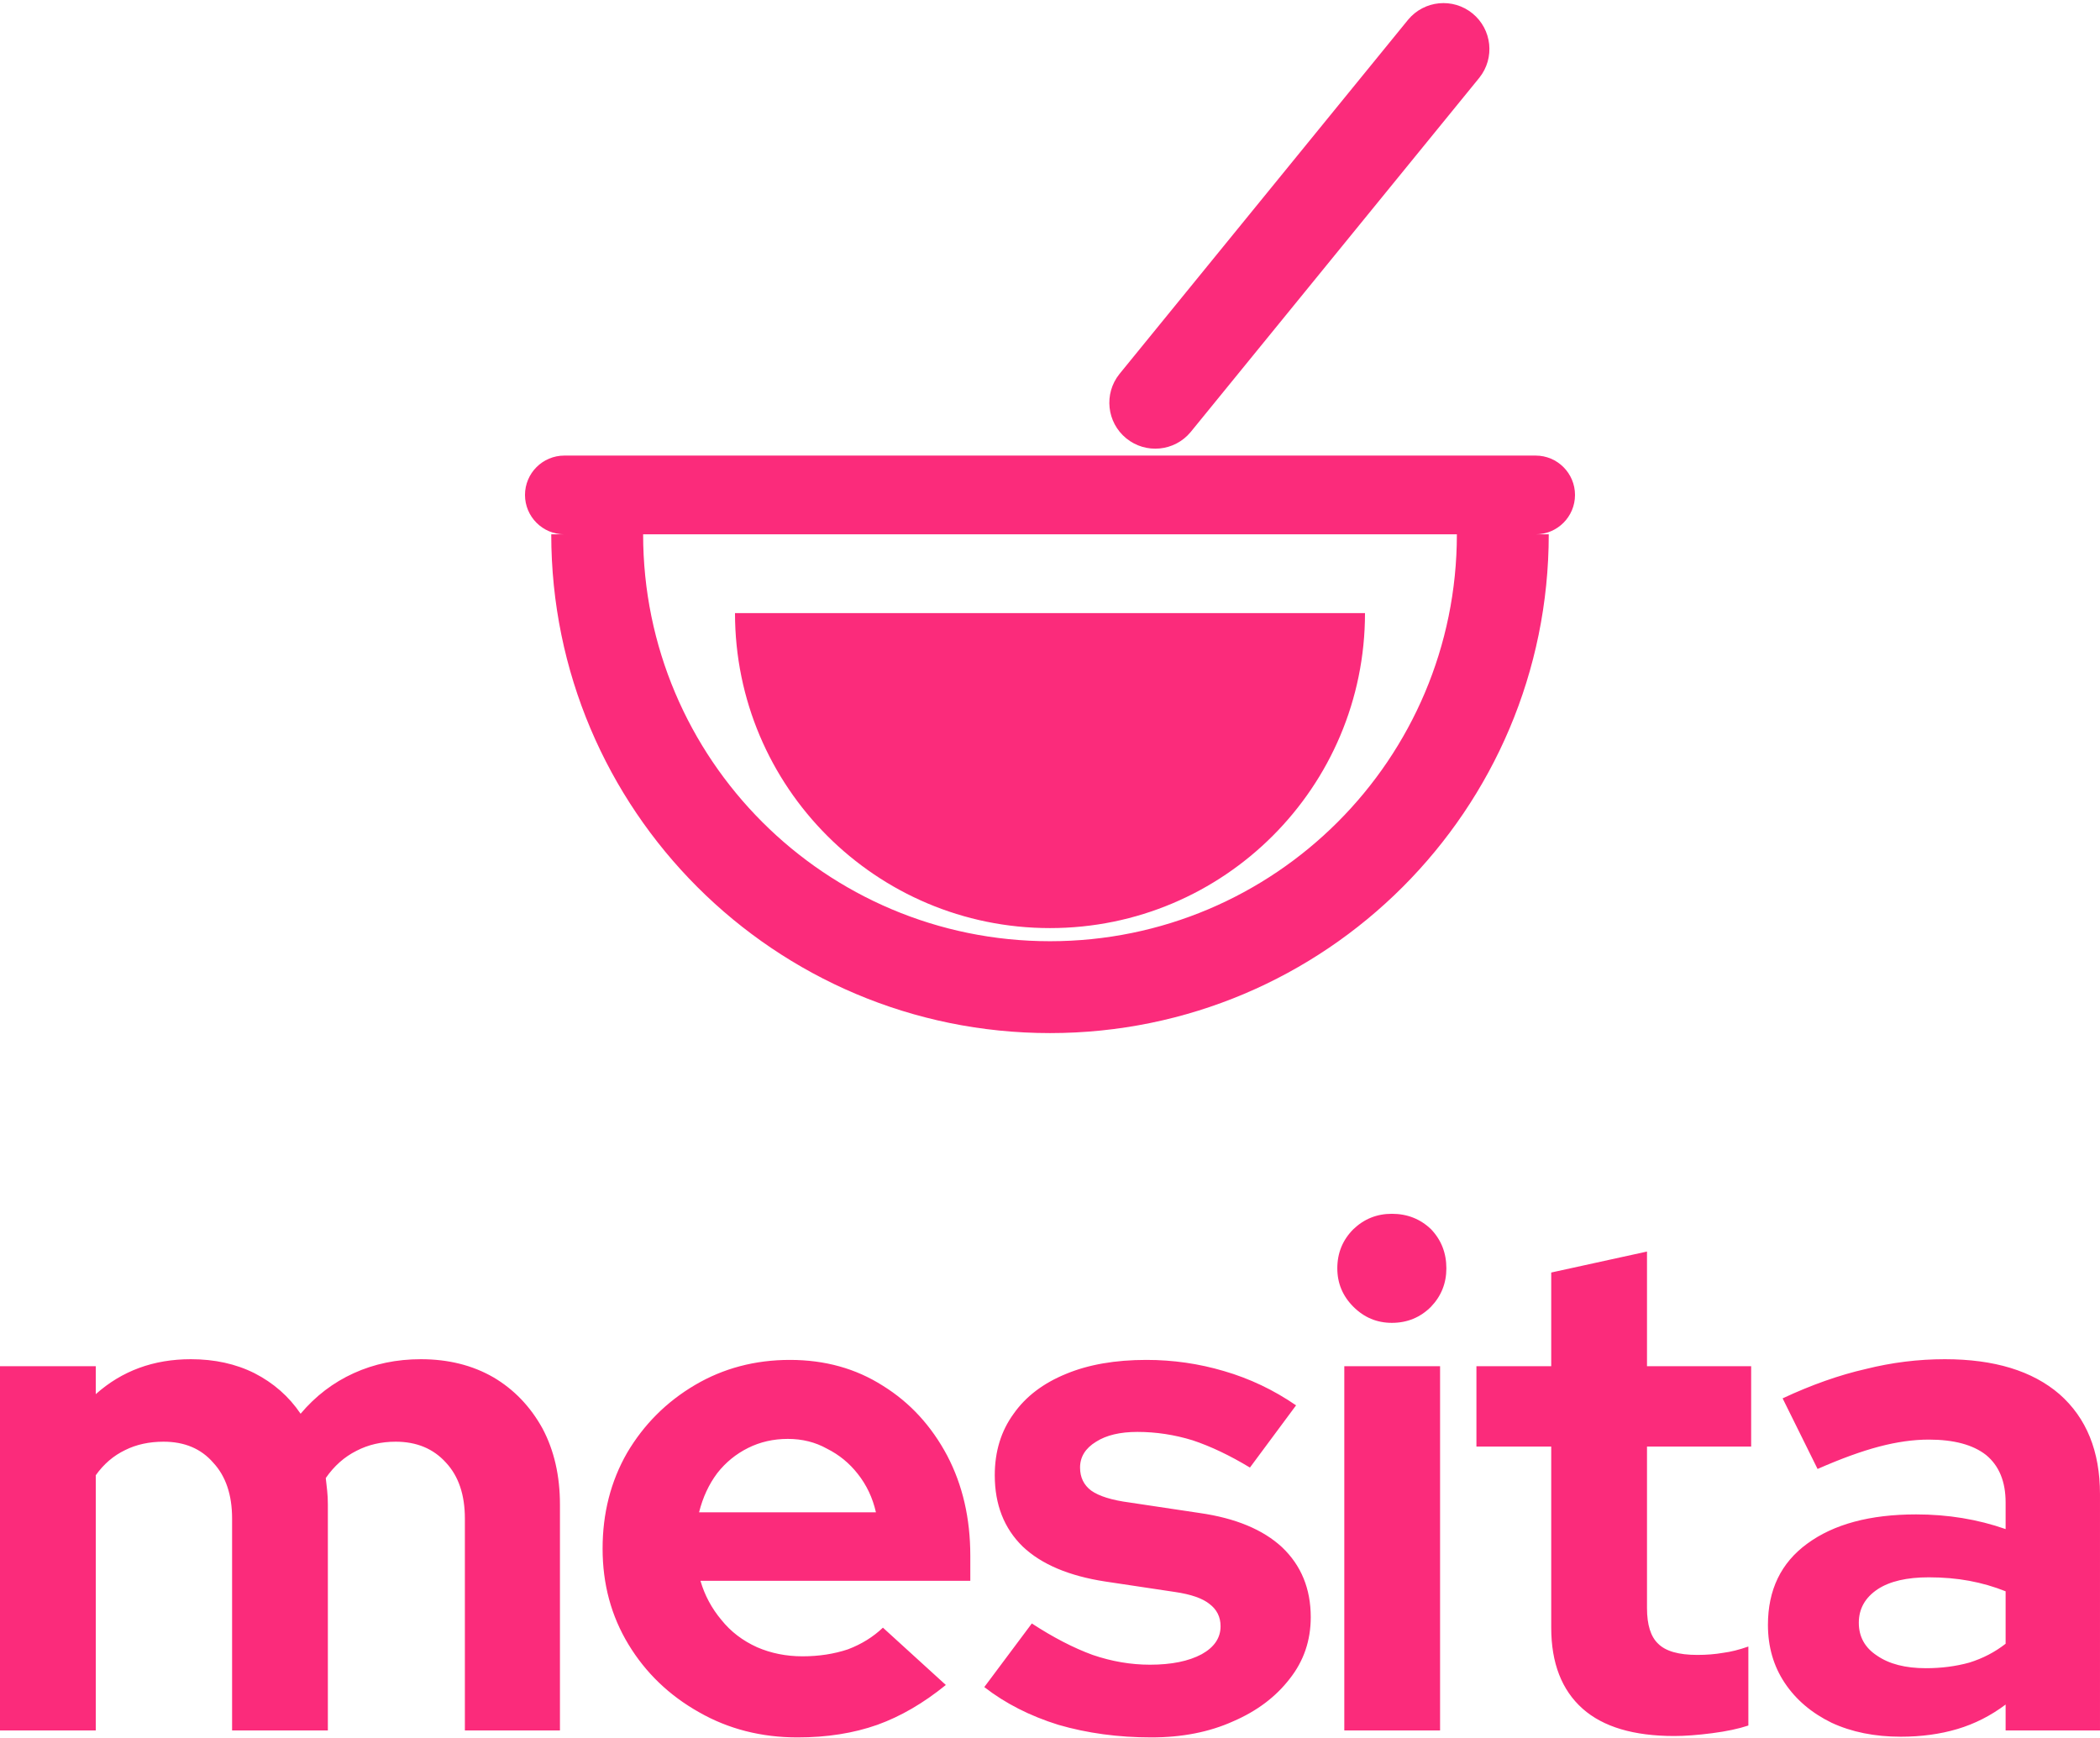
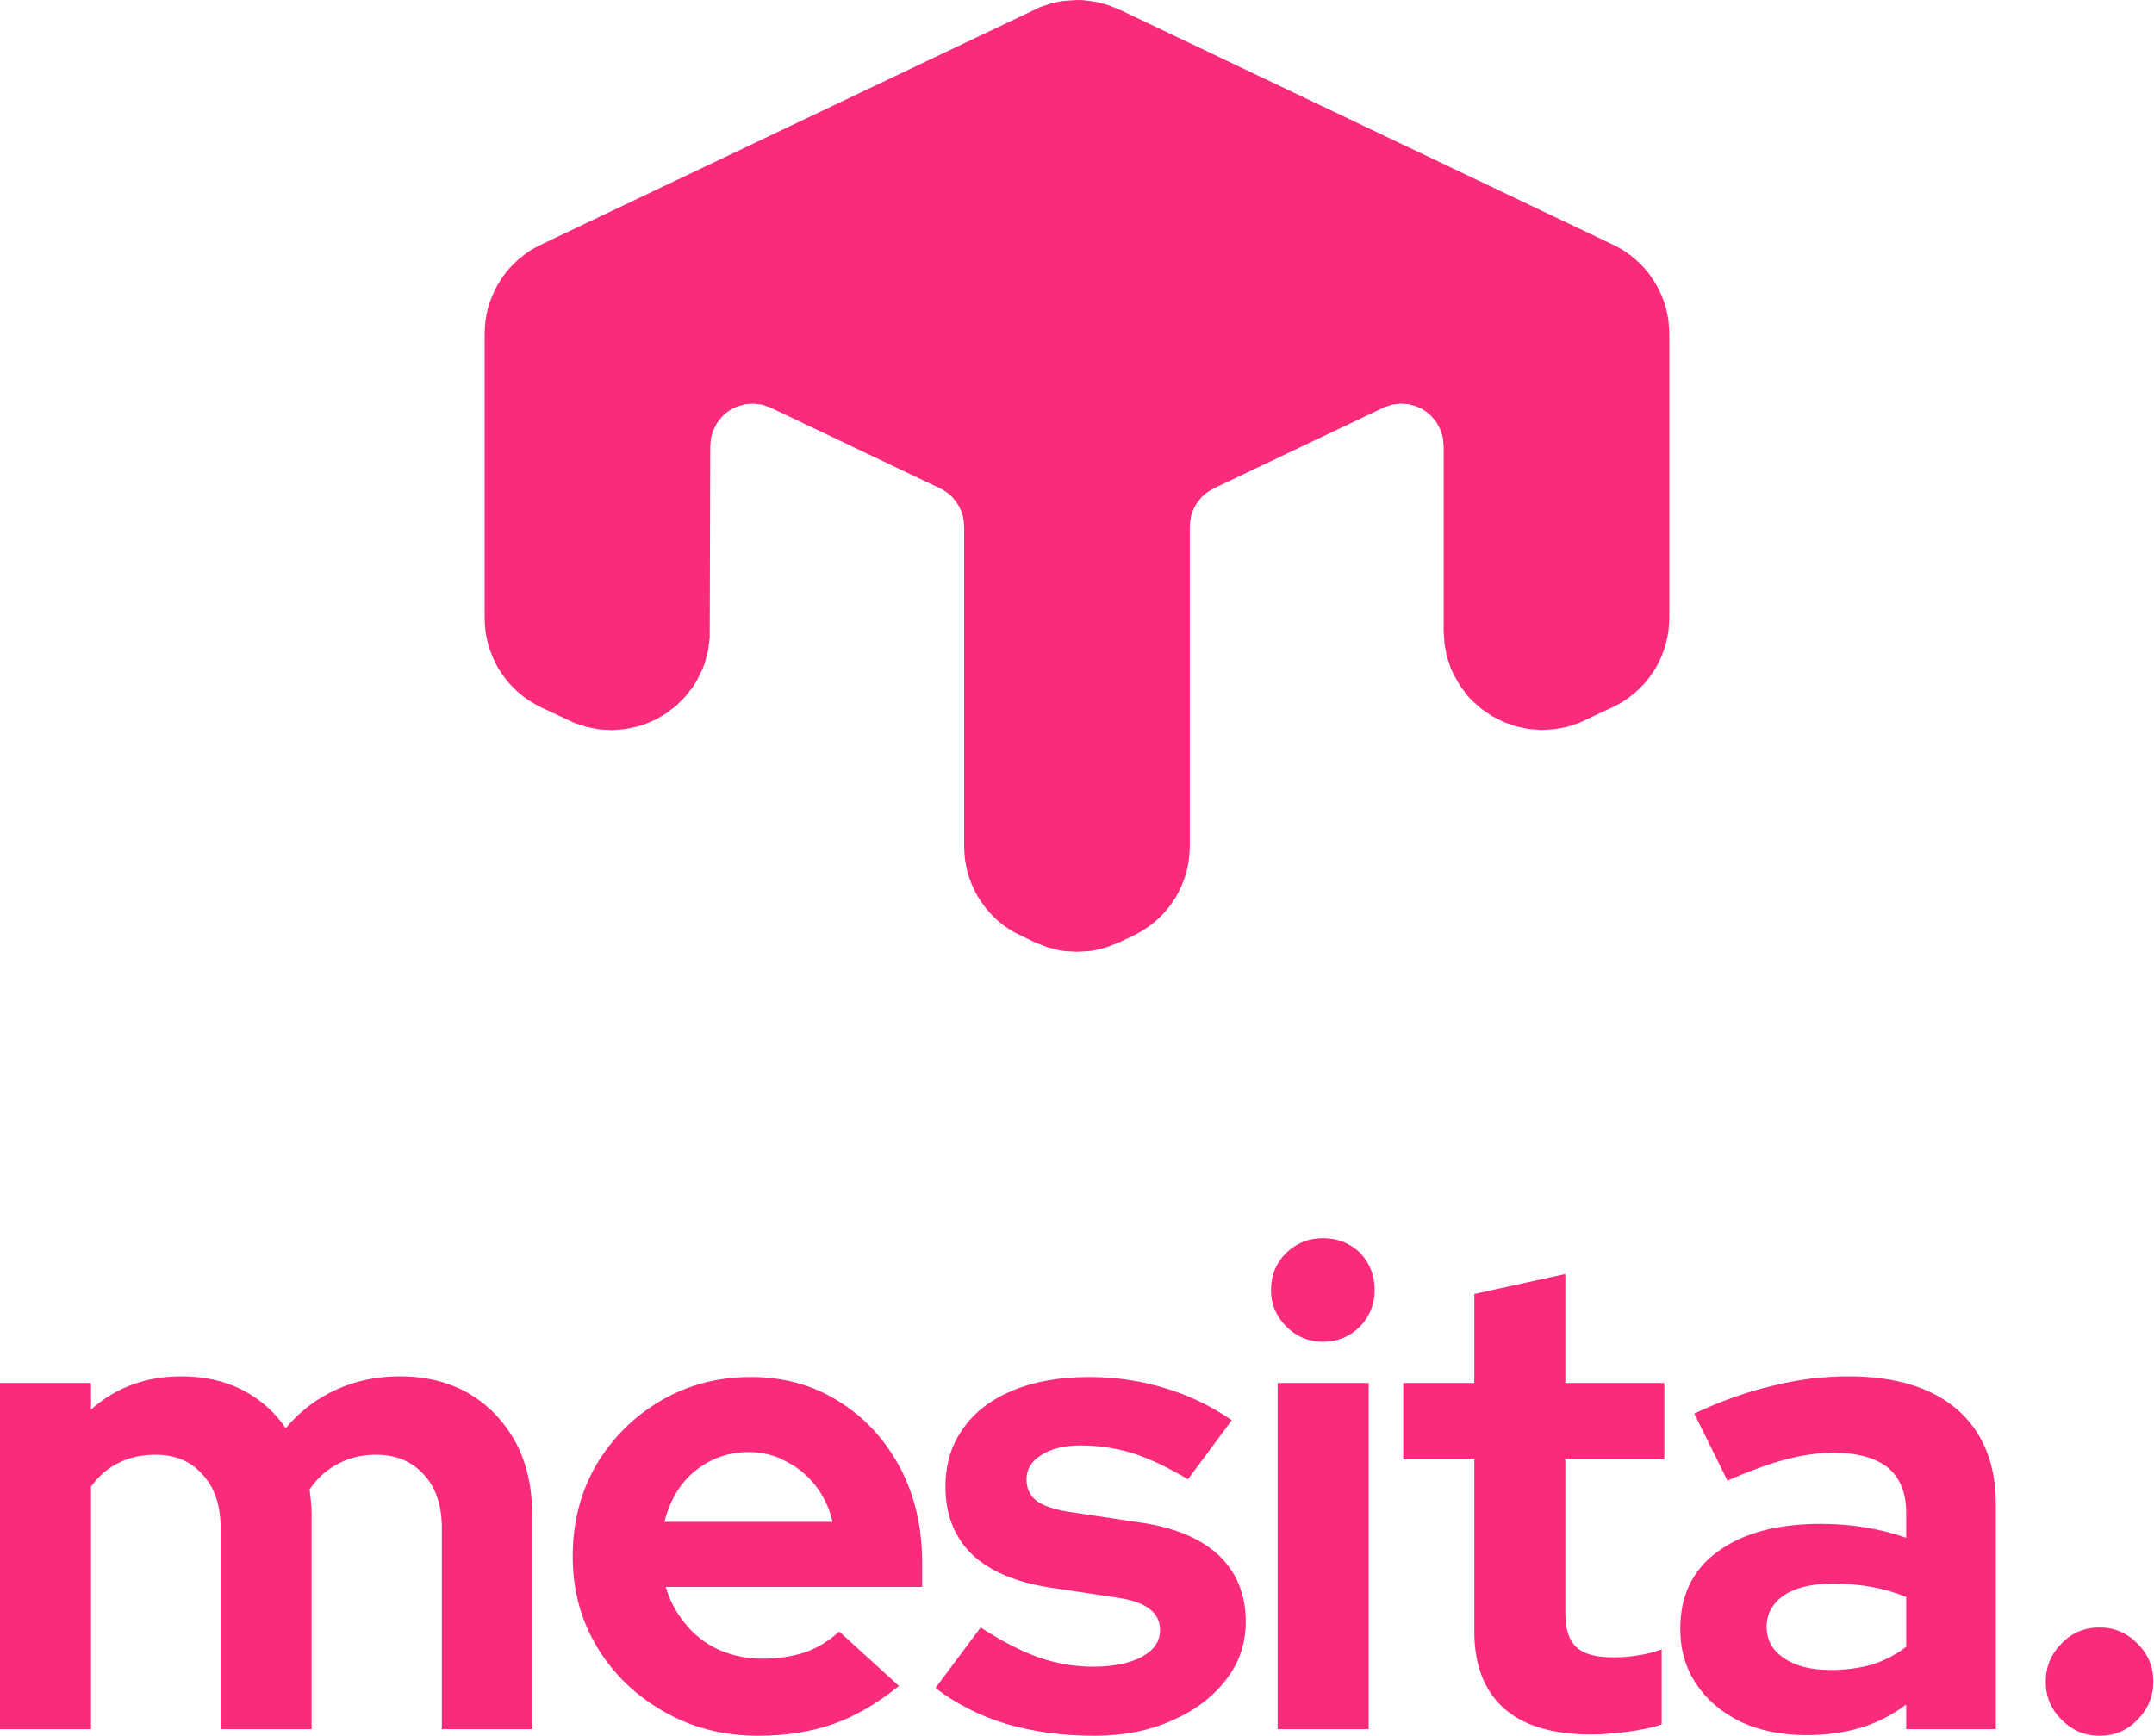
- <svg xmlns="http://www.w3.org/2000/svg" viewBox="0 0 350 289.56" fill="#fb2b7b" role="img" aria-label="Mesita">
-   <g transform="translate(65.625 -22.5094) scale(2.1875)">
-     <path d="M13 45H87A3 3 0 0 1 87 51H13A3 3 0 0 1 13 45ZM12 51A38 38 0 0 0 88 51H81A31 31 0 0 1 19 51ZM26 57H74A24 24 0 0 1 26 57ZM60.713 43.211L82.713 16.211A3.5 3.5 0 0 0 77.287 11.789L55.287 38.789A3.5 3.5 0 0 0 60.713 43.211Z" />
+ <svg xmlns="http://www.w3.org/2000/svg" viewBox="0 0 350 282.06" fill="#fb2b7b" role="img" aria-label="Mesita">
+   <g transform="translate(60.4113 -37.2396) scale(2.291669)">
+     <path d="M11.99 33.6 11.58 33.81 11.18 34.05 10.8 34.32 10.44 34.61 10.1 34.92 9.78 35.25 9.48 35.61 9.21 35.99 8.96 36.38 8.74 36.79 8.55 37.21 8.38 37.64 8.24 38.08 8.14 38.53 8.06 38.99 8.02 39.45 8 39.92 8 60.08 8.02 60.54 8.06 61 8.14 61.46 8.24 61.91 8.38 62.35 8.55 62.79 8.74 63.21 8.96 63.62 9.21 64.01 9.48 64.38 9.78 64.74 10.1 65.07 10.44 65.39 10.8 65.68 11.18 65.94 11.58 66.18 11.99 66.4 14.38 67.52 15.25 67.8 16.14 67.97 17.05 68.02 17.95 67.95 18.84 67.76 19.28 67.63 20.11 67.28 20.9 66.82 21.62 66.26 22.26 65.61 22.81 64.89 23.05 64.5 23.45 63.69 23.61 63.26 23.84 62.39 23.96 61.49 24 47.92 24.04 47.38 24.13 47 24.27 46.64 24.45 46.29 24.67 45.98 24.94 45.69 25.24 45.44 25.57 45.23 25.92 45.07 26.48 44.91 27.07 44.87 27.65 44.94 28.22 45.13 40.34 50.9 40.55 51.02 40.88 51.24 41.17 51.51 41.42 51.82 41.64 52.15 41.8 52.51 41.92 52.89 41.98 53.28 42 53.64 42 76.27 42.02 76.73 42.06 77.19 42.14 77.65 42.24 78.1 42.38 78.54 42.55 78.98 42.74 79.4 42.96 79.81 43.21 80.2 43.48 80.57 43.78 80.93 44.1 81.27 44.44 81.58 44.8 81.87 45.18 82.13 45.58 82.37 46.99 83.06 47.82 83.39 48.67 83.62 49.11 83.69 50 83.74 50.89 83.69 51.33 83.62 52.18 83.39 53.01 83.06 54.01 82.59 54.42 82.37 54.82 82.13 55.2 81.87 55.56 81.58 55.9 81.27 56.22 80.93 56.52 80.57 56.79 80.2 57.04 79.81 57.26 79.4 57.45 78.98 57.62 78.54 57.76 78.1 57.86 77.65 57.94 77.19 57.98 76.73 58 76.27 58 53.64 58.02 53.28 58.08 52.89 58.2 52.51 58.36 52.15 58.58 51.82 58.83 51.51 59.12 51.24 59.45 51.02 59.76 50.85 71.78 45.13 72.35 44.94 72.93 44.87 73.52 44.91 74.08 45.07 74.43 45.23 74.76 45.44 75.06 45.69 75.33 45.98 75.55 46.29 75.73 46.64 75.87 47 75.96 47.38 76 47.92 76 61.01 76.06 61.92 76.23 62.81 76.52 63.67 76.71 64.08 77.16 64.87 77.71 65.6 78.02 65.93 78.7 66.53 79.45 67.04 80.26 67.45 81.12 67.75 82.01 67.94 82.91 68.01 83.82 67.96 84.71 67.8 85.58 67.52 87.99 66.39 88.41 66.18 88.81 65.94 89.19 65.67 89.55 65.38 89.89 65.07 90.21 64.74 90.51 64.38 90.79 64 91.04 63.61 91.26 63.2 91.45 62.78 91.62 62.35 91.75 61.9 91.86 61.45 91.94 60.99 91.98 60.53 92 60.06 92 39.92 91.98 39.45 91.94 38.99 91.86 38.53 91.76 38.08 91.62 37.64 91.45 37.21 91.26 36.79 91.04 36.38 90.79 35.99 90.52 35.61 90.22 35.25 89.9 34.92 89.56 34.61 89.2 34.32 88.82 34.05 88.42 33.81 88.01 33.6 53.01 16.93 52.18 16.6 51.33 16.38 50.44 16.26 50 16.25 49.11 16.31 48.67 16.38 48.24 16.47 47.4 16.75Z" />
  </g>
-   <g transform="translate(0 288.3965) scale(0.116511)">
-     <path d="M0 0V-521H137V-481Q193 -531 273 -531Q324 -531 364 -511Q405 -490 430 -453Q462 -491 506 -511Q550 -531 602 -531Q661 -531 706 -505Q750 -479 776 -432Q801 -385 801 -323V0H665V-303Q665 -354 638 -383Q611 -413 566 -413Q535 -413 510 -400Q484 -387 466 -361Q467 -352 468 -343Q469 -334 469 -323V0H332V-303Q332 -354 305 -383Q279 -413 234 -413Q203 -413 179 -401Q154 -389 137 -365V0Z M1141 10Q1063 10 1000 -26Q936 -62 899 -123Q862 -184 862 -260Q862 -336 897 -397Q933 -458 994 -494Q1055 -530 1130 -530Q1205 -530 1263 -493Q1321 -457 1355 -393Q1388 -330 1388 -250V-214H1002Q1011 -183 1032 -158Q1052 -133 1083 -119Q1113 -106 1148 -106Q1183 -106 1213 -116Q1242 -127 1263 -147L1353 -65Q1305 -26 1255 -8Q1204 10 1141 10ZM1000 -312H1253Q1246 -343 1227 -367Q1209 -390 1183 -403Q1158 -417 1127 -417Q1096 -417 1070 -404Q1044 -391 1026 -368Q1008 -344 1000 -312Z M1647 10Q1576 10 1514 -8Q1453 -27 1408 -62L1476 -153Q1522 -123 1563 -108Q1604 -94 1645 -94Q1691 -94 1719 -109Q1746 -124 1746 -149Q1746 -169 1730 -181Q1715 -193 1681 -198L1581 -213Q1503 -225 1463 -263Q1423 -302 1423 -365Q1423 -416 1450 -453Q1476 -490 1525 -510Q1573 -530 1640 -530Q1697 -530 1751 -514Q1806 -498 1854 -465L1788 -376Q1745 -402 1706 -415Q1667 -427 1627 -427Q1590 -427 1568 -413Q1545 -399 1545 -376Q1545 -355 1561 -343Q1578 -331 1616 -326L1716 -311Q1793 -300 1834 -262Q1875 -223 1875 -162Q1875 -112 1845 -74Q1815 -35 1764 -13Q1713 10 1647 10Z M1923 0V-521H2060V0ZM1991 -583Q1959 -583 1936 -606Q1913 -629 1913 -661Q1913 -694 1936 -717Q1959 -739 1991 -739Q2024 -739 2047 -717Q2069 -694 2069 -661Q2069 -629 2047 -606Q2024 -583 1991 -583Z M2395 8Q2308 8 2264 -31Q2219 -71 2219 -147V-406H2112V-521H2219V-655L2356 -685V-521H2505V-406H2356V-175Q2356 -139 2372 -124Q2388 -108 2428 -108Q2448 -108 2465 -111Q2481 -113 2501 -120V-7Q2480 0 2449 4Q2418 8 2395 8Z M2719 9Q2663 9 2620 -11Q2577 -32 2553 -68Q2529 -104 2529 -151Q2529 -226 2585 -267Q2642 -309 2741 -309Q2809 -309 2869 -288V-326Q2869 -371 2841 -394Q2813 -416 2759 -416Q2726 -416 2688 -406Q2650 -396 2600 -374L2550 -475Q2612 -504 2669 -517Q2725 -531 2782 -531Q2888 -531 2946 -481Q3004 -430 3004 -338V0H2869V-37Q2837 -13 2800 -2Q2763 9 2719 9ZM2659 -154Q2659 -124 2685 -107Q2711 -89 2755 -89Q2788 -89 2817 -97Q2846 -106 2869 -124V-199Q2844 -209 2817 -214Q2790 -219 2759 -219Q2712 -219 2686 -202Q2659 -184 2659 -154Z " />
+   <g transform="translate(0 280.9824) scale(0.107958)">
+     <path d="M0 0V-521H137V-481Q193 -531 273 -531Q324 -531 364 -511Q405 -490 430 -453Q462 -491 506 -511Q550 -531 602 -531Q661 -531 706 -505Q750 -479 776 -432Q801 -385 801 -323V0H665V-303Q665 -354 638 -383Q611 -413 566 -413Q535 -413 510 -400Q484 -387 466 -361Q467 -352 468 -343Q469 -334 469 -323V0H332V-303Q332 -354 305 -383Q279 -413 234 -413Q203 -413 179 -401Q154 -389 137 -365V0Z M1141 10Q1063 10 1000 -26Q936 -62 899 -123Q862 -184 862 -260Q862 -336 897 -397Q933 -458 994 -494Q1055 -530 1130 -530Q1205 -530 1263 -493Q1321 -457 1355 -393Q1388 -330 1388 -250V-214H1002Q1011 -183 1032 -158Q1052 -133 1083 -119Q1113 -106 1148 -106Q1183 -106 1213 -116Q1242 -127 1263 -147L1353 -65Q1305 -26 1255 -8Q1204 10 1141 10ZM1000 -312H1253Q1246 -343 1227 -367Q1209 -390 1183 -403Q1158 -417 1127 -417Q1096 -417 1070 -404Q1044 -391 1026 -368Q1008 -344 1000 -312Z M1647 10Q1576 10 1514 -8Q1453 -27 1408 -62L1476 -153Q1522 -123 1563 -108Q1604 -94 1645 -94Q1691 -94 1719 -109Q1746 -124 1746 -149Q1746 -169 1730 -181Q1715 -193 1681 -198L1581 -213Q1503 -225 1463 -263Q1423 -302 1423 -365Q1423 -416 1450 -453Q1476 -490 1525 -510Q1573 -530 1640 -530Q1697 -530 1751 -514Q1806 -498 1854 -465L1788 -376Q1745 -402 1706 -415Q1667 -427 1627 -427Q1590 -427 1568 -413Q1545 -399 1545 -376Q1545 -355 1561 -343Q1578 -331 1616 -326L1716 -311Q1793 -300 1834 -262Q1875 -223 1875 -162Q1875 -112 1845 -74Q1815 -35 1764 -13Q1713 10 1647 10Z M1923 0V-521H2060V0ZM1991 -583Q1959 -583 1936 -606Q1913 -629 1913 -661Q1913 -694 1936 -717Q1959 -739 1991 -739Q2024 -739 2047 -717Q2069 -694 2069 -661Q2069 -629 2047 -606Q2024 -583 1991 -583Z M2395 8Q2308 8 2264 -31Q2219 -71 2219 -147V-406H2112V-521H2219V-655L2356 -685V-521H2505V-406H2356V-175Q2356 -139 2372 -124Q2388 -108 2428 -108Q2448 -108 2465 -111Q2481 -113 2501 -120V-7Q2480 0 2449 4Q2418 8 2395 8Z M2719 9Q2663 9 2620 -11Q2577 -32 2553 -68Q2529 -104 2529 -151Q2529 -226 2585 -267Q2642 -309 2741 -309Q2809 -309 2869 -288V-326Q2869 -371 2841 -394Q2813 -416 2759 -416Q2726 -416 2688 -406Q2650 -396 2600 -374L2550 -475Q2612 -504 2669 -517Q2725 -531 2782 -531Q2888 -531 2946 -481Q3004 -430 3004 -338V0H2869V-37Q2837 -13 2800 -2Q2763 9 2719 9ZM2659 -154Q2659 -124 2685 -107Q2711 -89 2755 -89Q2788 -89 2817 -97Q2846 -106 2869 -124V-199Q2844 -209 2817 -214Q2790 -219 2759 -219Q2712 -219 2686 -202Q2659 -184 2659 -154Z M3160 10Q3127 10 3103 -14Q3079 -38 3079 -71Q3079 -105 3103 -129Q3126 -153 3160 -153Q3193 -153 3217 -129Q3241 -105 3241 -72Q3241 -38 3217 -14Q3194 10 3160 10Z" />
  </g>
</svg>
